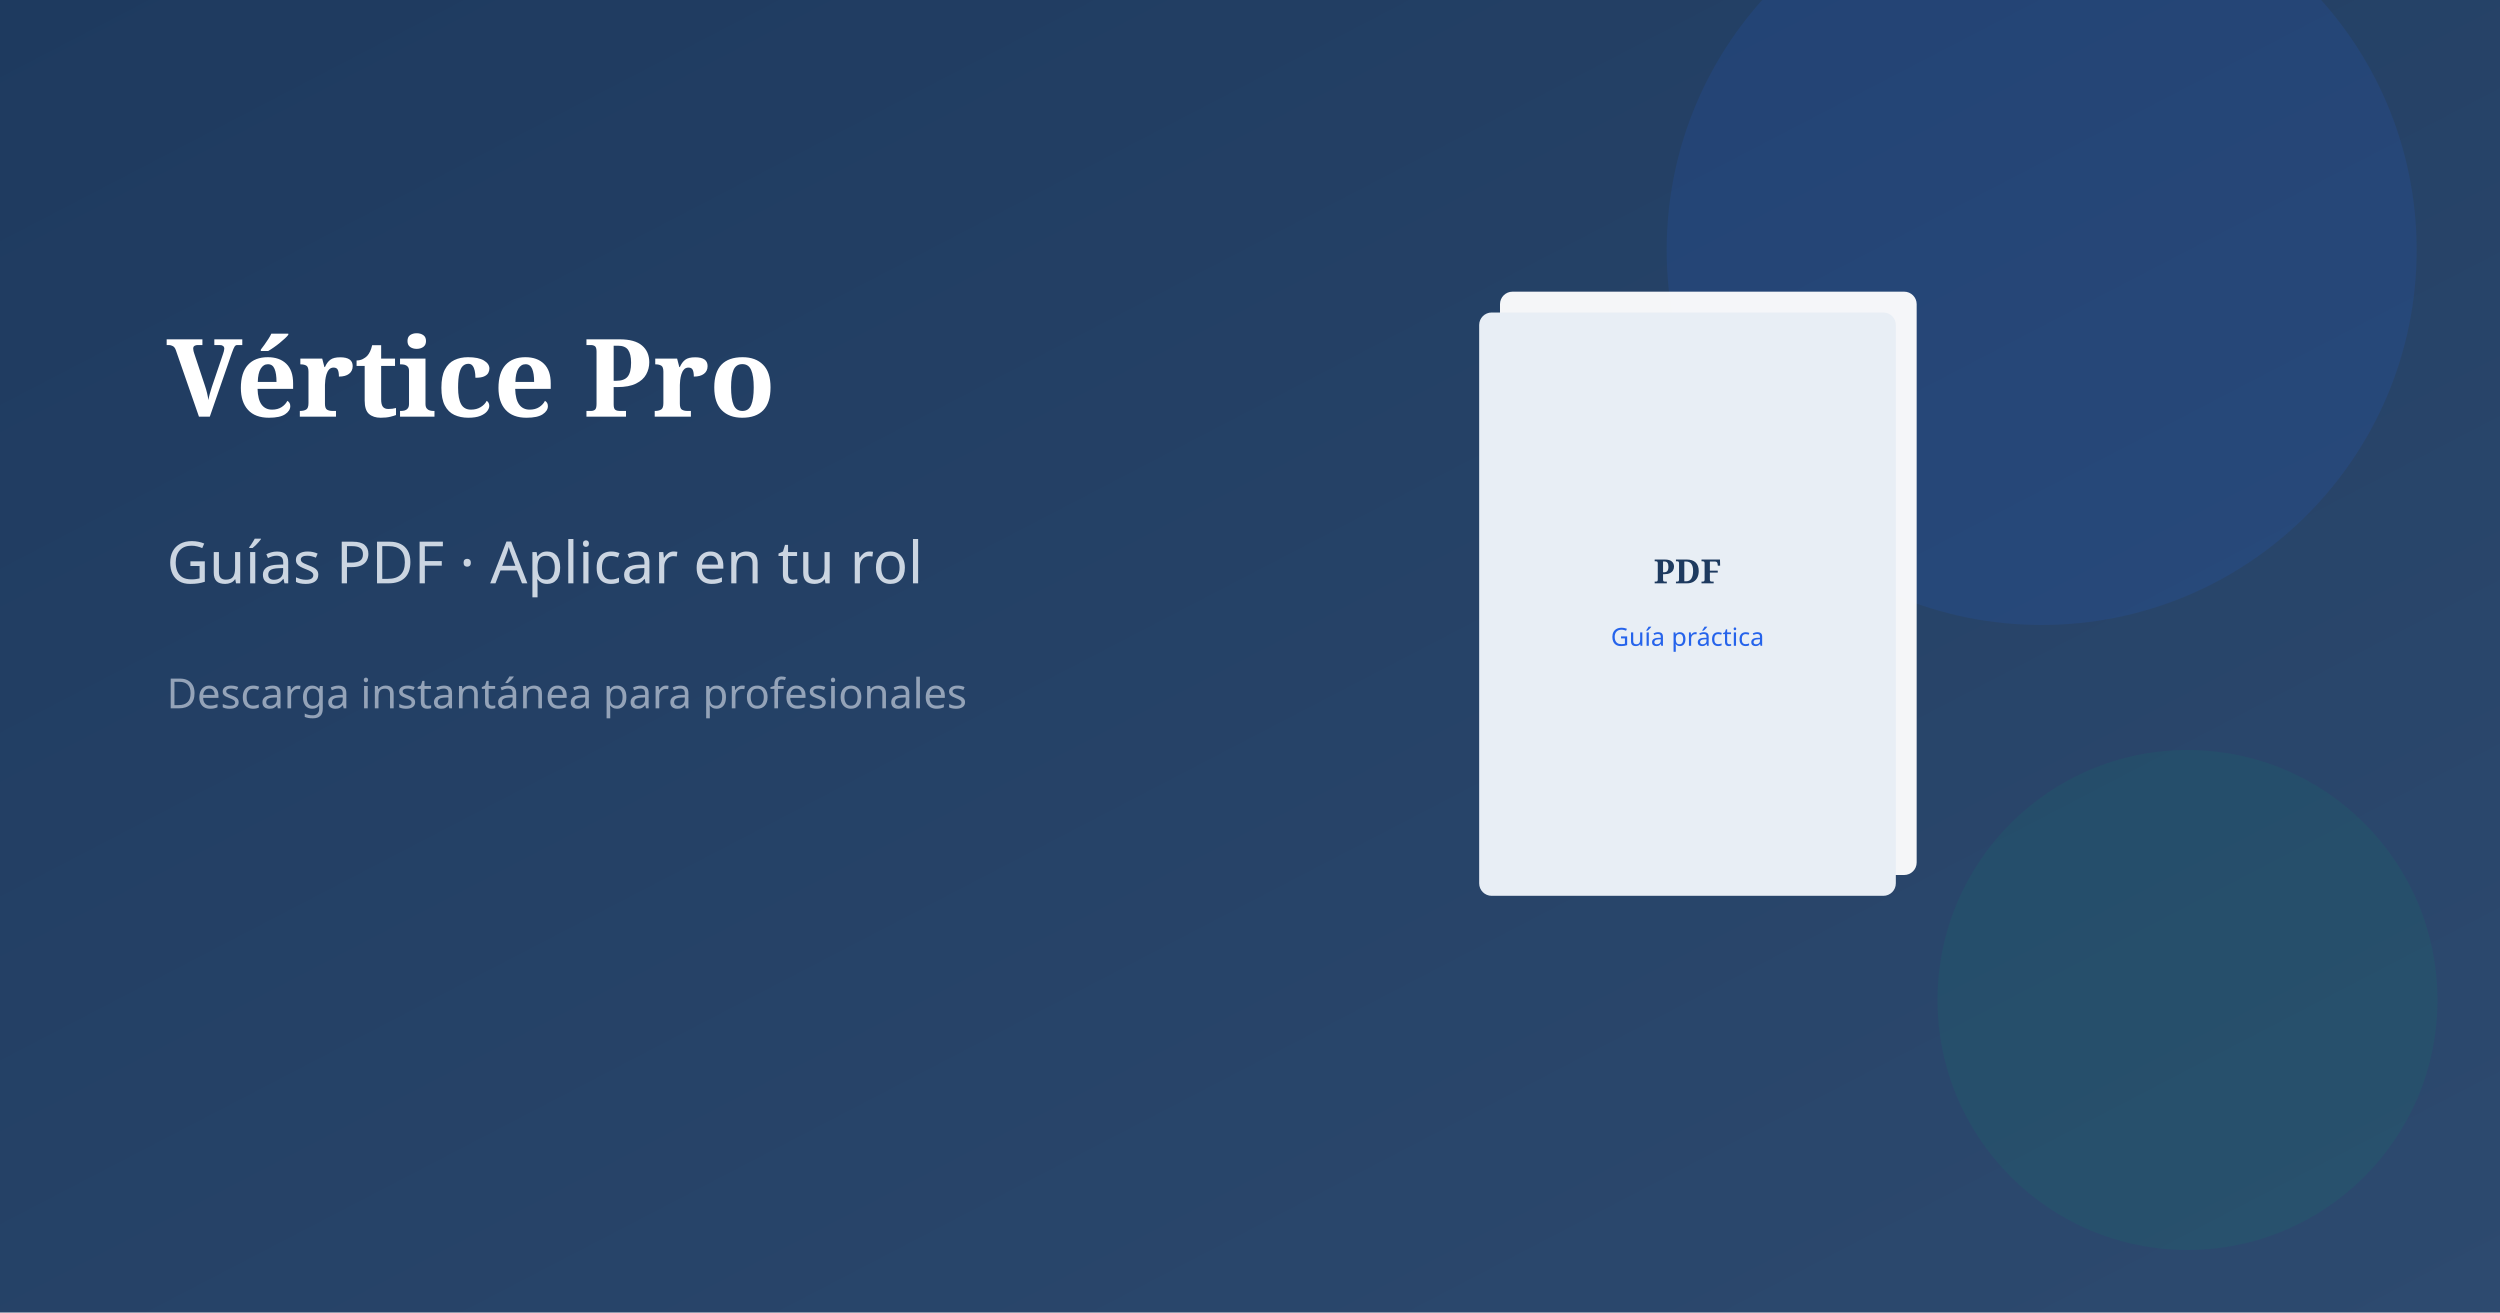
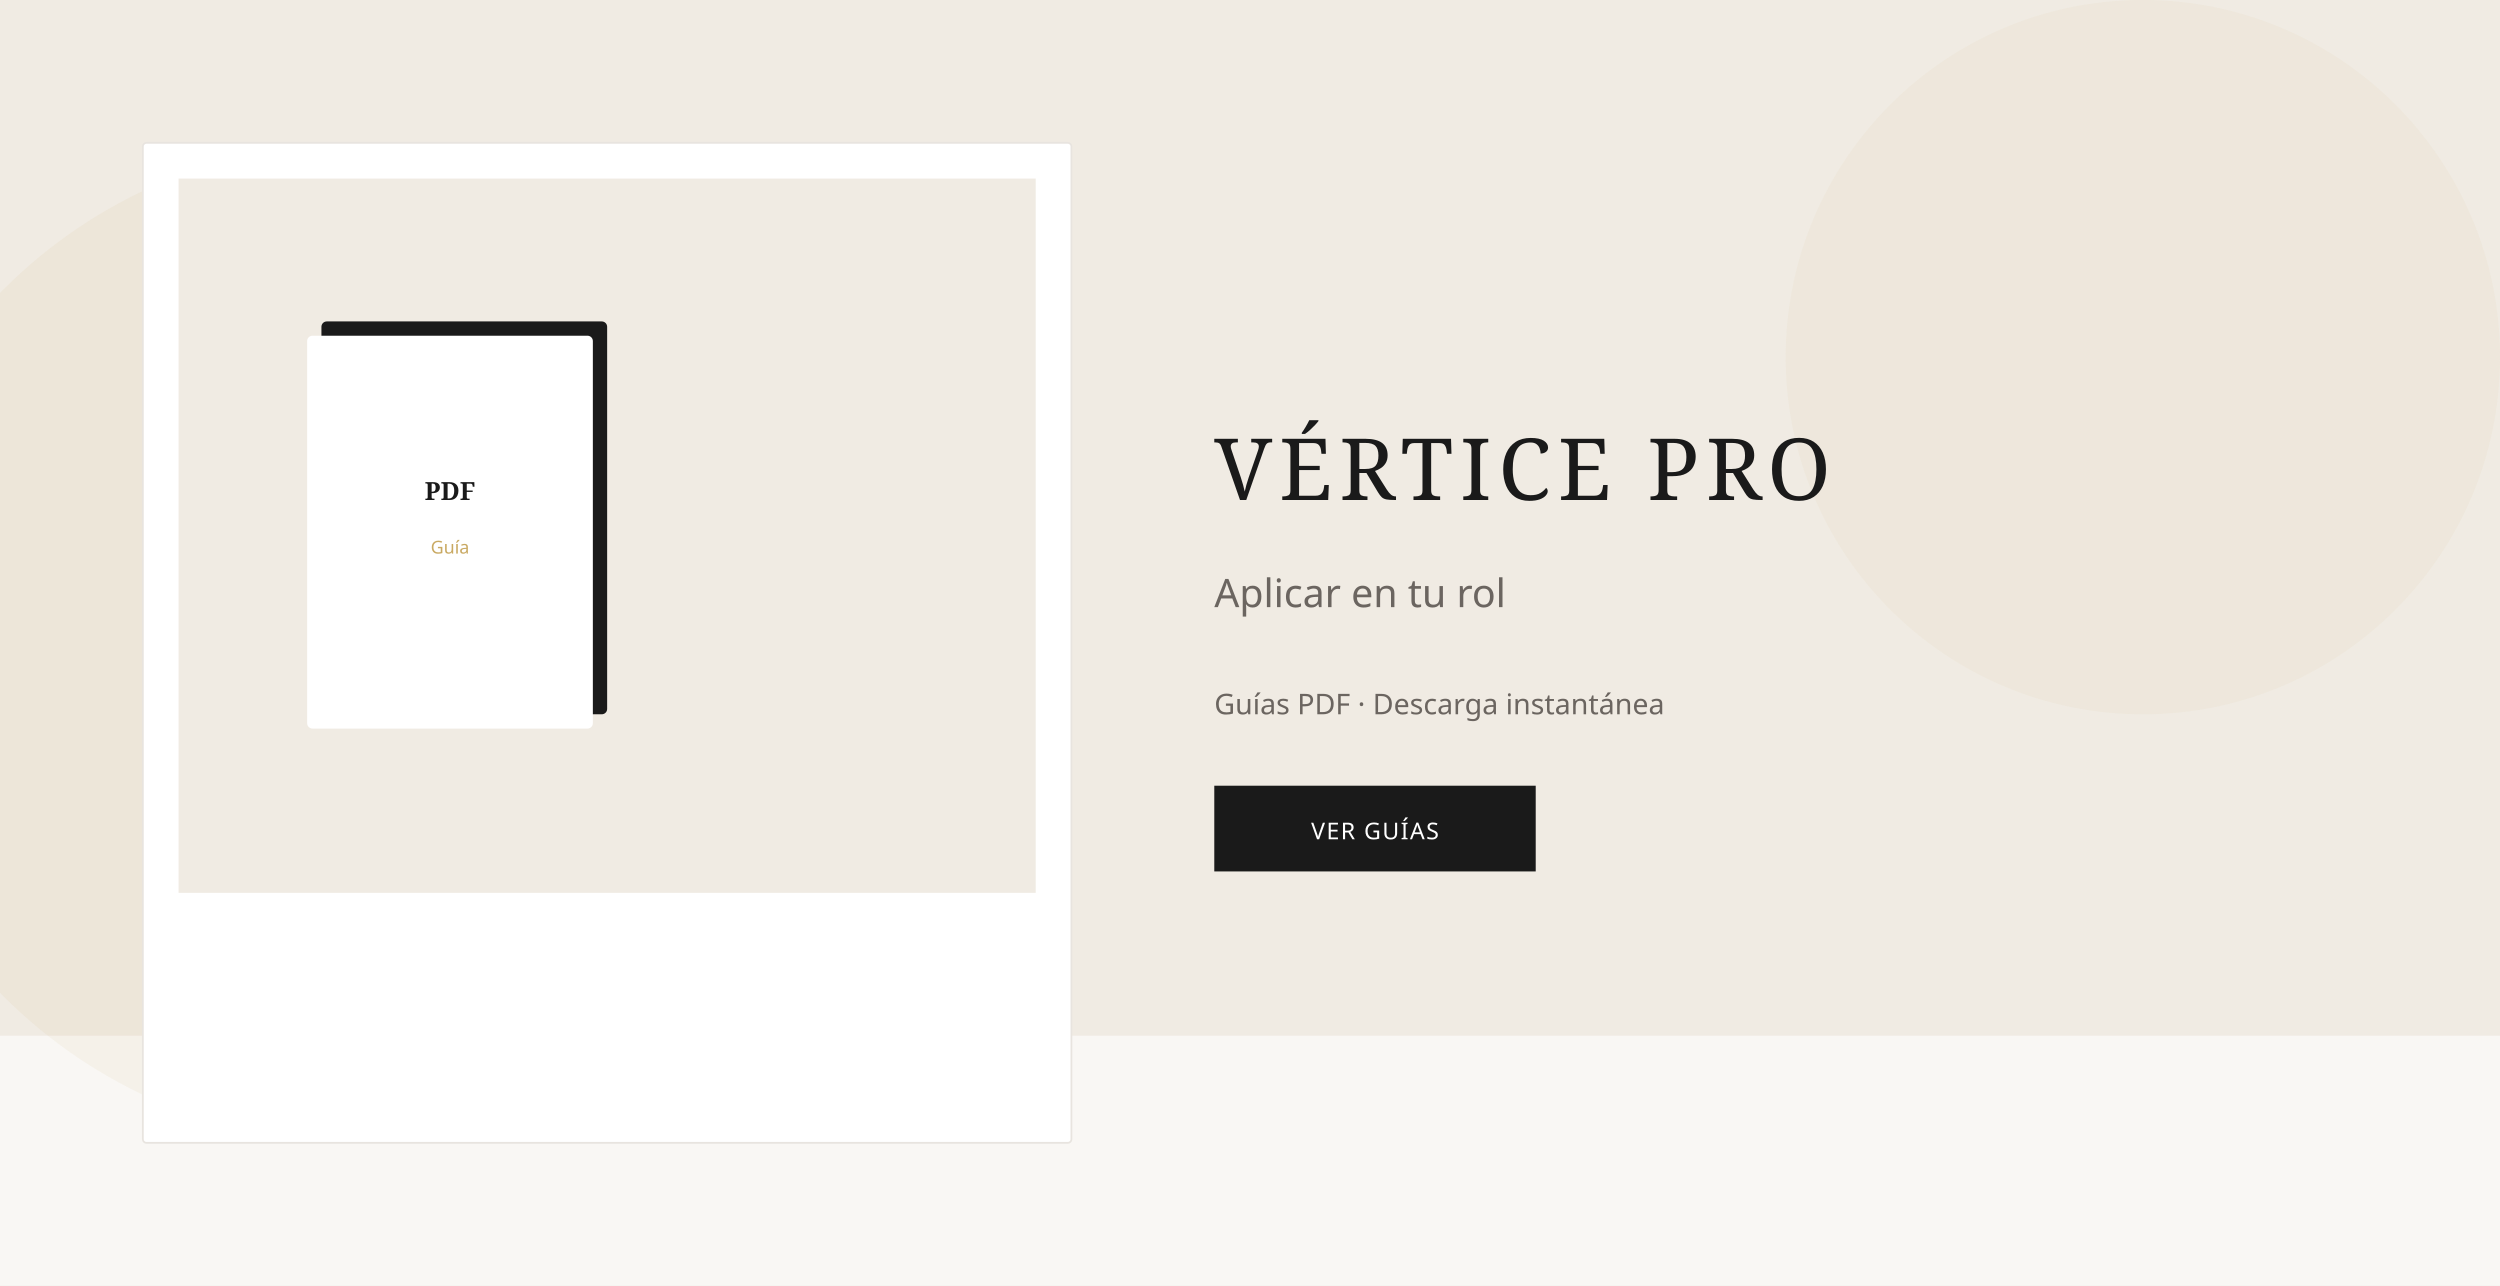
- <svg xmlns="http://www.w3.org/2000/svg" viewBox="0 0 1200 630" role="img">
-   <defs>
-     <linearGradient id="bg" x1="0%" y1="0%" x2="100%" y2="100%">
-       <stop offset="0%" style="stop-color:#1e3a5f" />
-       <stop offset="100%" style="stop-color:#2d4a6f" />
-     </linearGradient>
-   </defs>
-   <rect width="1200" height="630" fill="url(#bg)" />
-   <circle cx="980" cy="120" r="180" fill="#2563eb" opacity="0.12" />
-   <circle cx="1050" cy="480" r="120" fill="#059669" opacity="0.1" />
-   <text x="80" y="200" fill="#fff" font-family="Georgia,serif" font-size="52" font-weight="700">Vértice Pro</text>
-   <text x="80" y="280" fill="#cbd5e1" font-family="system-ui,sans-serif" font-size="28">Guías PDF · Aplicar en tu rol</text>
-   <text x="80" y="340" fill="#94a3b8" font-family="system-ui,sans-serif" font-size="20">Descarga instantánea para profesionales</text>
-   <rect x="720" y="140" width="200" height="280" rx="6" fill="#fff" opacity="0.95" />
-   <rect x="710" y="150" width="200" height="280" rx="6" fill="#e8eef5" />
-   <text x="810" y="280" text-anchor="middle" fill="#1e3a5f" font-family="Georgia,serif" font-size="16" font-weight="700">PDF</text>
-   <text x="810" y="310" text-anchor="middle" fill="#2563eb" font-family="system-ui" font-size="12">Guía práctica</text>
+ <svg xmlns="http://www.w3.org/2000/svg" viewBox="0 0 1400 720" role="img">
+   <rect width="1400" height="720" fill="#f0ebe3" />
+   <rect x="0" y="580" width="1400" height="140" fill="#fff" opacity="0.6" />
+   <circle cx="200" cy="360" r="280" fill="#c9a962" opacity="0.08" />
+   <circle cx="1200" cy="200" r="200" fill="#c9a962" opacity="0.06" />
+   <rect x="80" y="80" width="520" height="560" rx="2" fill="#fff" stroke="#e8e4df" stroke-width="1" />
+   <rect x="100" y="100" width="480" height="400" fill="#f0ebe3" />
+   <rect x="180" y="180" width="160" height="220" rx="3" fill="#1a1a1a" />
+   <rect x="172" y="188" width="160" height="220" rx="3" fill="#fff" />
+   <text x="252" y="280" text-anchor="middle" fill="#1a1a1a" font-family="Georgia,serif" font-size="14" font-weight="700">PDF</text>
+   <text x="252" y="310" text-anchor="middle" fill="#c9a962" font-family="system-ui" font-size="10">Guía</text>
+   <text x="680" y="280" fill="#1a1a1a" font-family="Georgia,serif" font-size="48" font-weight="400" letter-spacing="0.08em">VÉRTICE PRO</text>
+   <text x="680" y="340" fill="#6b6560" font-family="system-ui,sans-serif" font-size="22">Aplicar en tu rol</text>
+   <text x="680" y="400" fill="#6b6560" font-family="system-ui" font-size="16">Guías PDF · Descarga instantánea</text>
+   <rect x="680" y="440" width="180" height="48" fill="#1a1a1a" />
+   <text x="770" y="470" text-anchor="middle" fill="#fff" font-family="system-ui" font-size="13" letter-spacing="0.06em">VER GUÍAS</text>
</svg>
